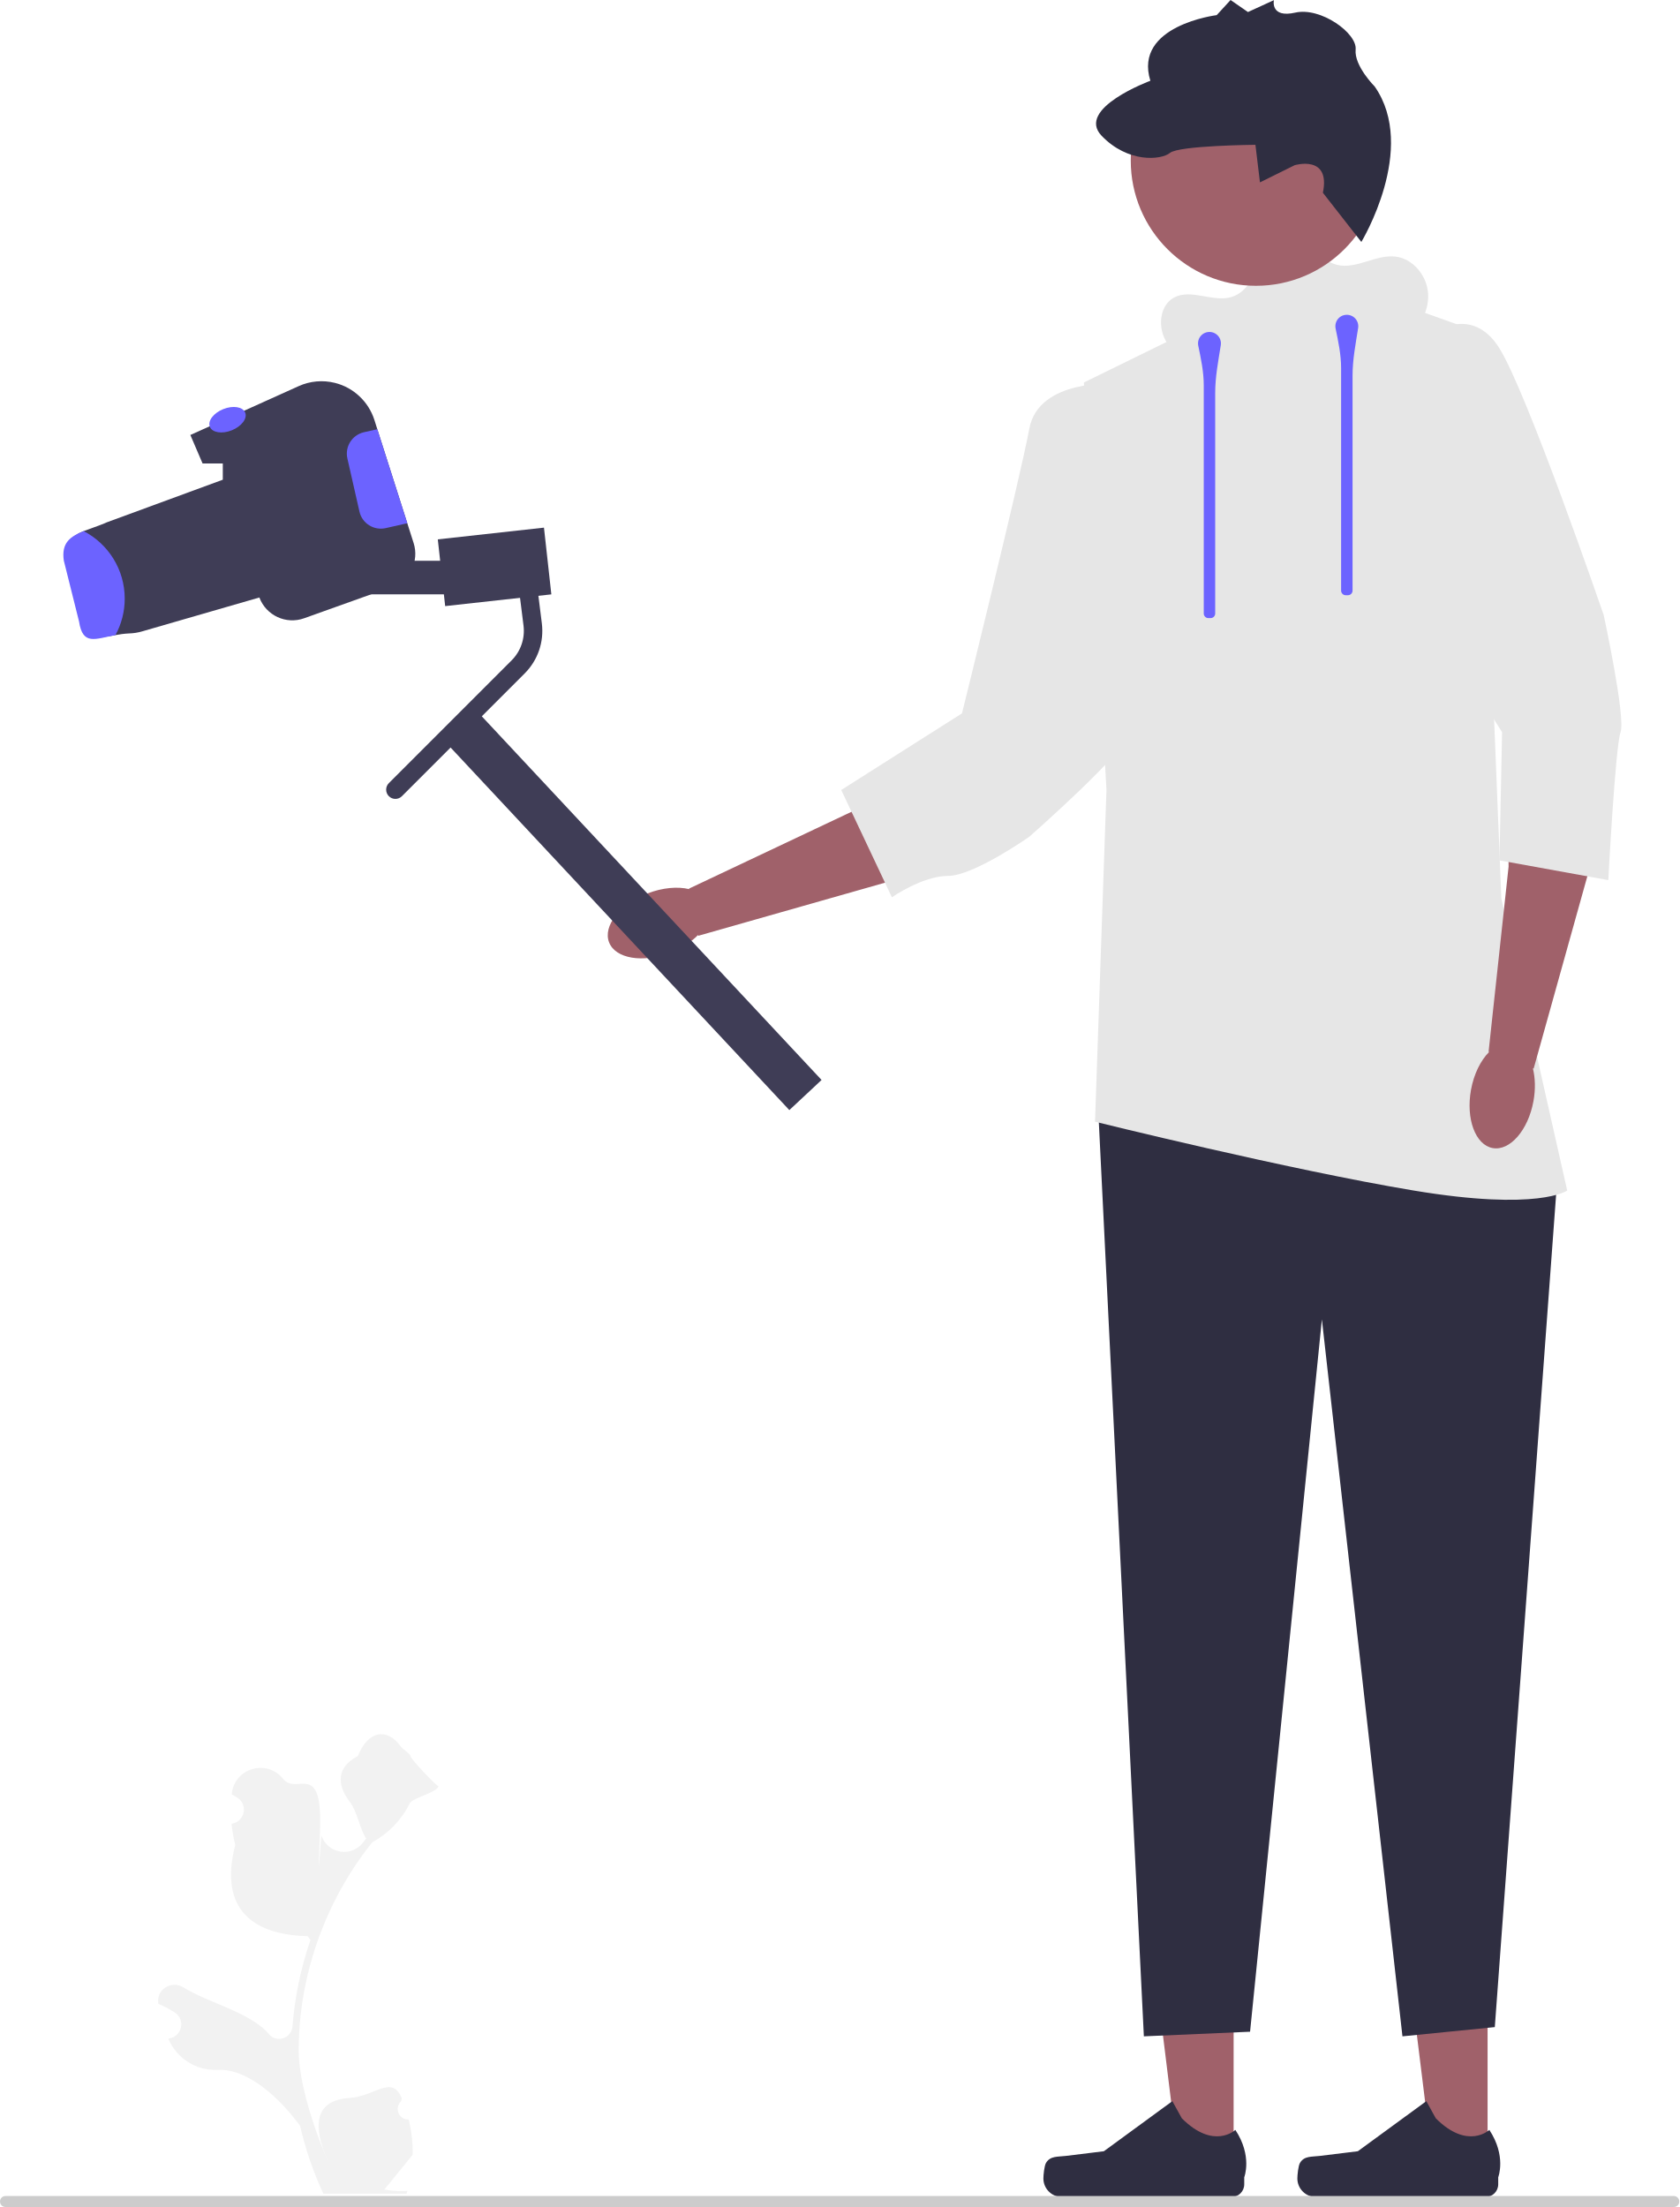
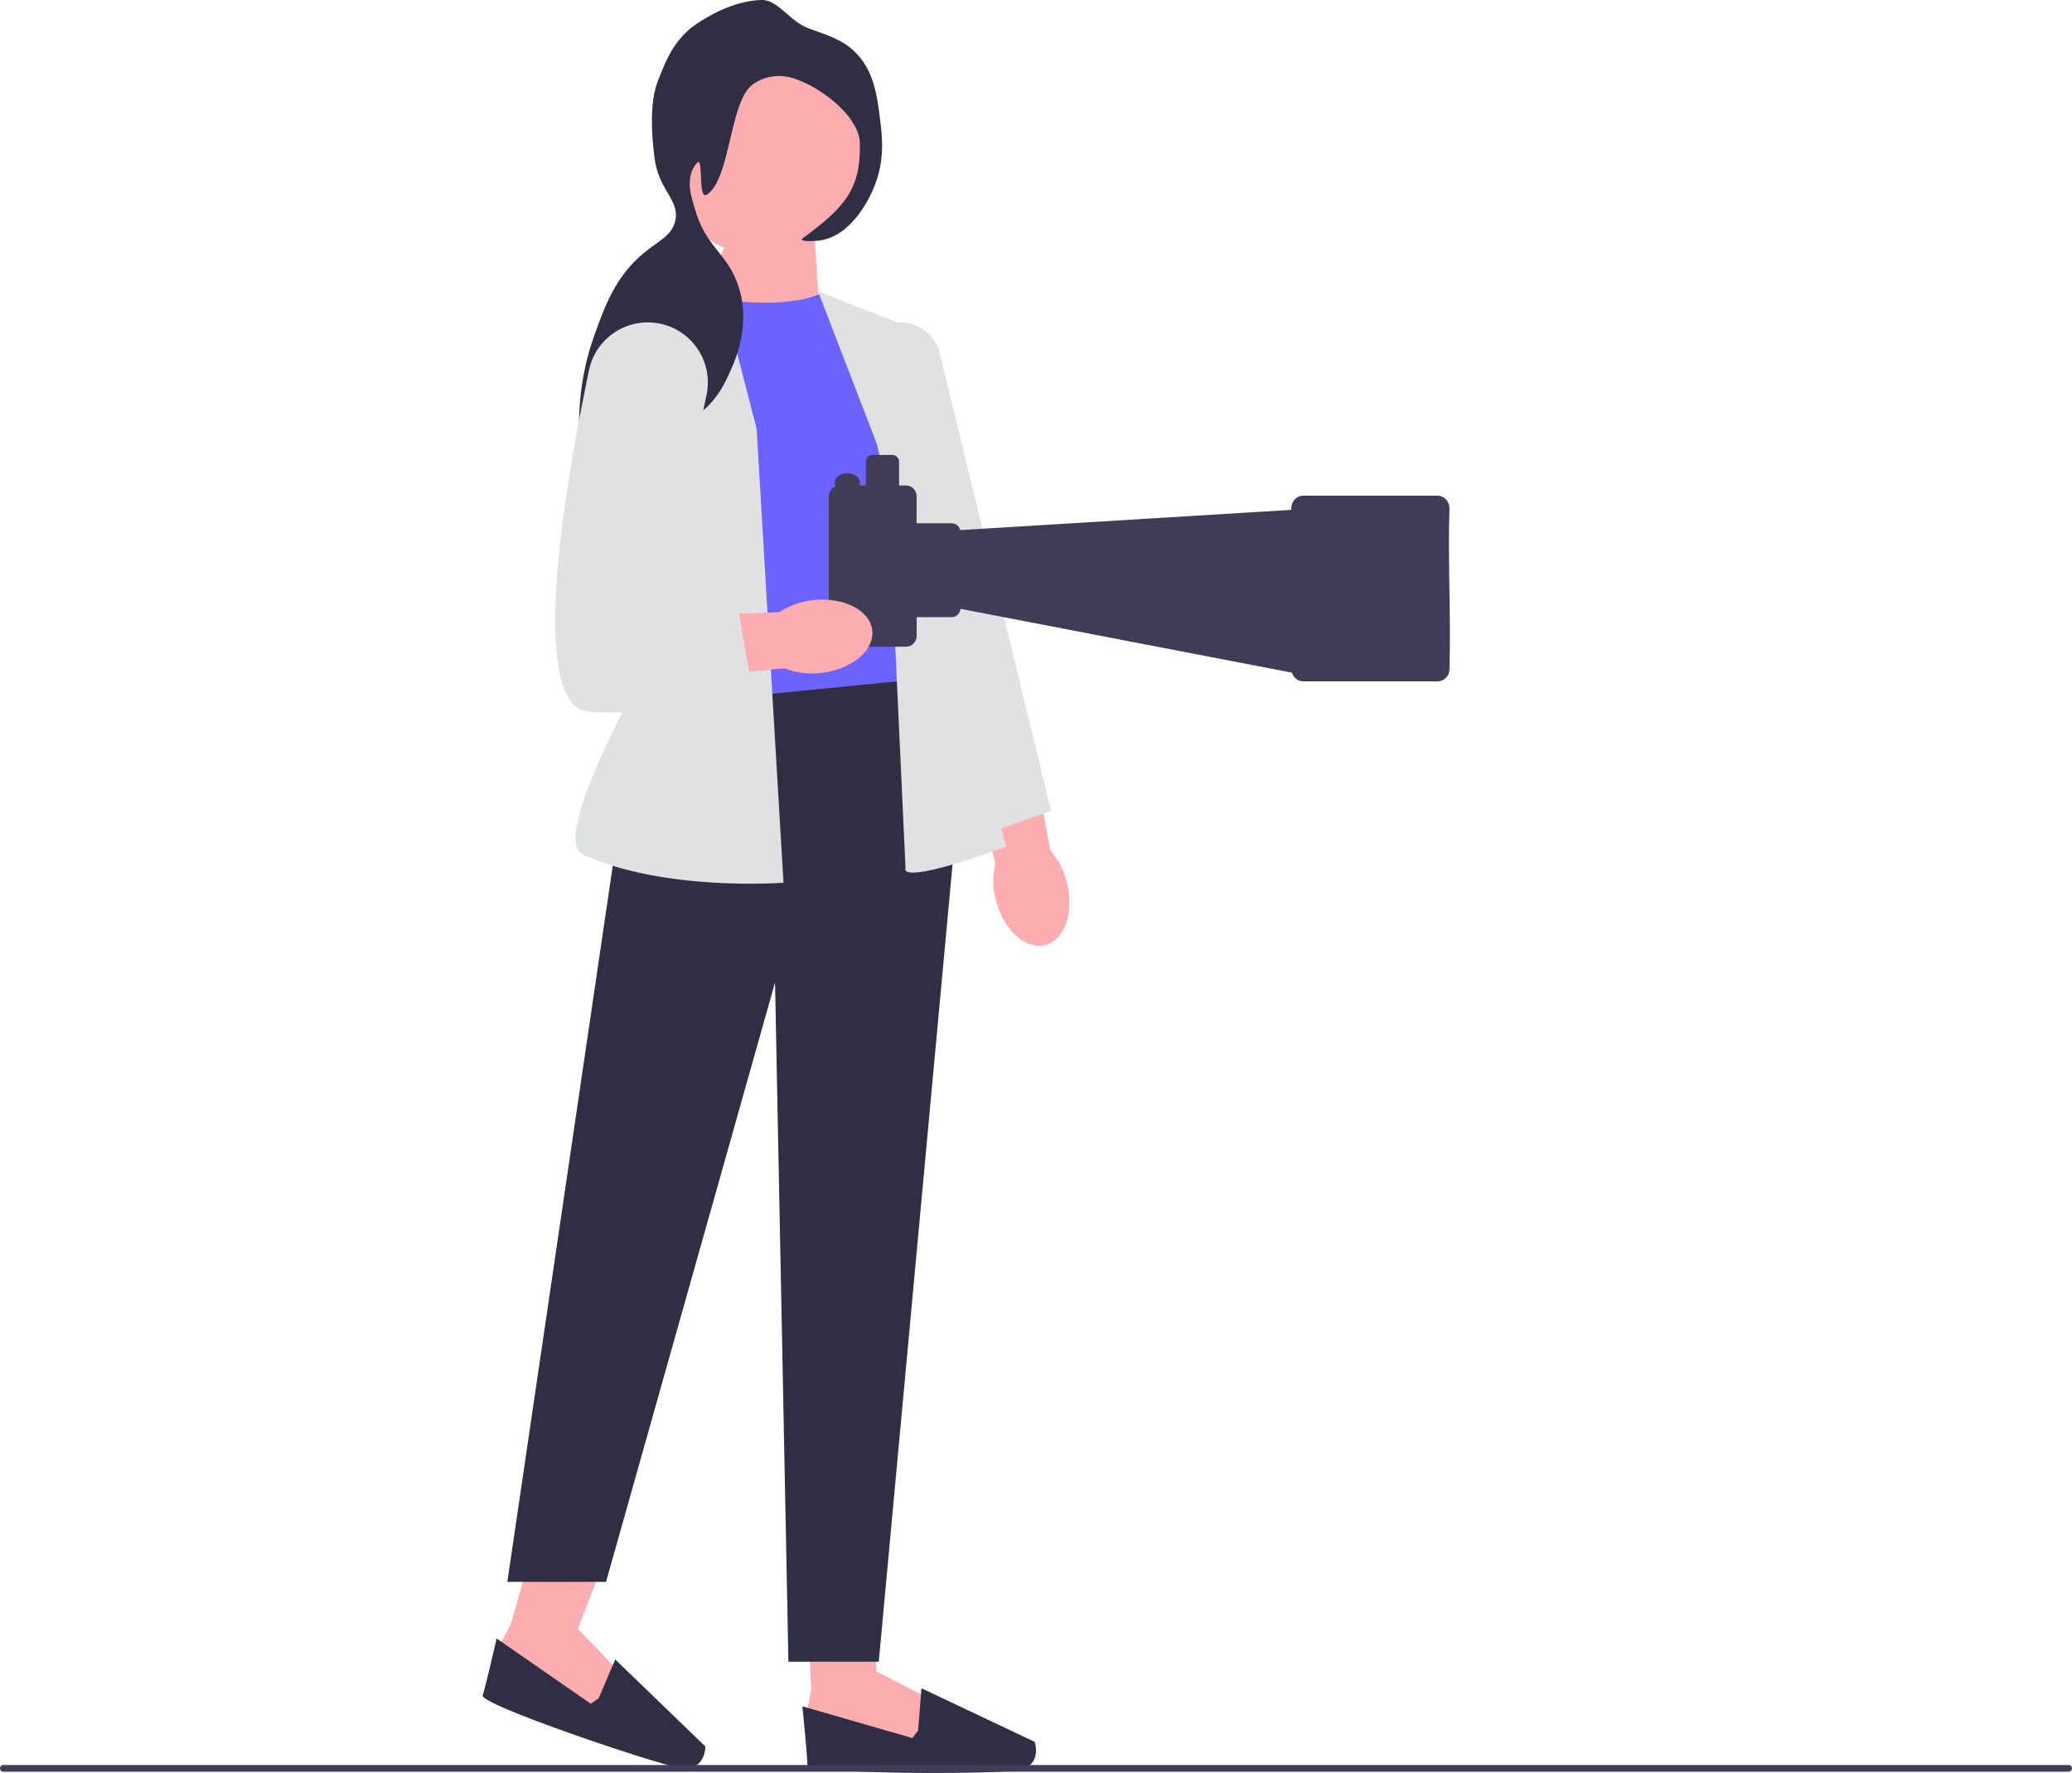
- <svg xmlns="http://www.w3.org/2000/svg" id="a" width="363.67" height="477.96" viewBox="0 0 363.67 477.96">
-   <g>
-     <polygon points="267.152 468.688 255.293 468.687 249.652 422.944 267.155 422.945 267.152 468.688" fill="#a0616a" />
-     <path d="M226.522,468.419h0c-.369,.622-.564,2.629-.564,3.352h0c0,2.223,1.802,4.025,4.025,4.025h36.726c1.516,0,2.746-1.229,2.746-2.746v-1.529s1.817-4.596-1.924-10.26c0,0-4.649,4.435-11.596-2.512l-2.049-3.711-14.829,10.845-8.219,1.012c-1.798,.221-3.392-.034-4.317,1.523h-0Z" fill="#2f2e41" />
-   </g>
-   <g>
-     <polygon points="322.152 468.688 310.293 468.687 304.652 422.944 322.155 422.945 322.152 468.688" fill="#a0616a" />
-     <path d="M281.522,468.419h0c-.369,.622-.564,2.629-.564,3.352h0c0,2.223,1.802,4.025,4.025,4.025h36.726c1.516,0,2.746-1.229,2.746-2.746v-1.529s1.817-4.596-1.924-10.26c0,0-4.649,4.435-11.596-2.512l-2.049-3.711-14.829,10.845-8.219,1.012c-1.798,.221-3.392-.034-4.317,1.523h-0Z" fill="#2f2e41" />
-   </g>
-   <path d="M258.636,80.159c-2.55-1.984-5.196-4.088-6.514-7.038s-.792-6.995,2.006-8.61c3.768-2.174,8.707,1.166,12.812-.272,2.787-.977,4.36-3.836,5.876-6.371s3.647-5.211,6.598-5.341c3.809-.168,6.466,3.944,10.173,4.838,4.155,1.002,8.31-2.268,12.559-1.803,3.9,.427,6.938,4.211,7.131,8.13s-2.076,7.7-5.271,9.976c-4.362,3.108-9.998,3.617-15.338,4.024l-30.058,2.29" fill="#e6e6e6" />
-   <circle cx="271.993" cy="34.781" r="27.113" fill="#a0616a" />
-   <path d="M286.486,41.743l8.327,10.654s12.279-20.229,2.888-33.669c0,0-4.472-4.464-4.122-8.003,.351-3.539-7.574-9.239-13.058-7.995-5.484,1.244-4.648-2.694-4.648-2.694l-5.616,2.571-3.763-2.607-3.005,3.277s-18.092,2.229-14.364,14.214c0,0-16.23,5.988-10.562,11.91,5.668,5.923,12.879,5.297,14.824,3.702s18.49-1.743,18.49-1.743l.981,8.139,7.517-3.723s7.828-2.352,6.111,5.967Z" fill="#2f2e41" />
-   <path d="M85.625,173.014c-.512,0-1.023-.195-1.414-.586-.781-.781-.781-2.047,0-2.828l26.57-26.57c1.997-1.997,2.941-4.749,2.591-7.55l-1.311-10.483c-.137-1.096,.64-2.096,1.736-2.232,1.1-.141,2.095,.641,2.232,1.736l1.311,10.483c.505,4.036-.855,8-3.731,10.875l-26.57,26.57c-.39,.391-.902,.586-1.414,.586Z" fill="#3f3d56" />
-   <rect x="95.539" y="115.494" width="23.133" height="14.541" transform="translate(-12.83826 12.50927) rotate(-6.30706)" fill="#3f3d56" />
-   <rect x="76.371" y="121.443" width="23.133" height="7.27" fill="#3f3d56" />
-   <path d="M84.88,127.095l-19.014,6.799c-3.912,1.41-8.236-.599-9.7-4.497l-25.268,7.305c-.985,.306-1.996,.452-2.967,.479-1.051,.053-2.023,.186-2.927,.359-4.404,.812-4.475,.729-5.286-4.54-.013-.106-3.973-11.894-4-12-.559-3.845-.533-4.816,2.407-5.987,1.331-.519,2.901-1.011,4.537-1.69,.16-.08,.319-.146,.492-.213l25.095-9.221v-3.513h-4.378l-2.648-6.174,23.458-10.578c2.462-1.118,5.229-1.357,7.85-.705,2.022,.506,3.845,1.517,5.309,2.901,1.477,1.384,2.595,3.127,3.233,5.109l.639,2.023,6.493,20.358,1.371,4.298c1.251,3.912-.825,8.103-4.697,9.487Z" fill="#3f3d56" />
-   <polygon points="237.89 241.483 247.717 441 270.717 440 286.269 285.734 303.717 441 323.717 439 337.56 251.037 237.89 241.483" fill="#2f2e41" />
-   <path d="M300.098,64.733c-16,1.62-29.476,5.47-39.725,5.531l-25.645,12.571,4.89,88.206-2.479,71.882s41.839,10.377,68.993,14.902,33.263,0,33.263,0l-14.262-63.237-4.957-122.696-20.078-7.16Z" fill="#e6e6e6" />
-   <path d="M344.338,187.677l.63-49.07-18.836-5.181,.57,54.259-4.334,40.095,.113,.042c-1.817,1.827-3.291,4.743-3.918,8.19-1.145,6.29,.954,11.94,4.689,12.62,3.735,.68,7.691-3.868,8.836-10.158,.47-2.582,.386-5.049-.126-7.116l.168,.063,12.21-43.743Z" fill="#a0616a" />
-   <path d="M194.898,190.236l42.181-25.081-5.415-18.77-45.98,28.814-36.459,17.237,.023,.118c-2.507-.596-5.763-.33-9.031,.934-5.963,2.307-9.686,7.047-8.316,10.588,1.37,3.54,7.314,4.54,13.277,2.233,2.448-.947,4.508-2.307,6.004-3.823l.034,.176,43.683-12.424Z" fill="#a0616a" />
-   <path d="M310.081,72.329s8.548-6.537,14.583,3.017c6.034,9.554,22.628,57.827,22.628,57.827,0,0,4.799,22.125,3.657,25.394s-2.651,32.036-2.651,32.036l-23.576-4.276,.57-27.759-22.466-35.861,7.256-50.378Z" fill="#e6e6e6" />
-   <path d="M241.516,83.087s-16.594-1.124-18.605,9.746-14.583,61.658-14.583,61.658l-26.148,16.594,10.97,23.236s6.63-4.631,12.161-4.631,17.6-8.483,17.6-8.483c0,0,21.664-19.04,21.664-22.559s-3.059-75.561-3.059-75.561Z" fill="#e6e6e6" />
-   <rect x="132.032" y="141.771" width="9.554" height="110.214" transform="translate(-97.56539 146.417) rotate(-43.05446)" fill="#3f3d56" />
-   <ellipse cx="49.273" cy="90.894" rx="4.123" ry="2.474" transform="translate(-30.26654 24.84117) rotate(-21.83055)" fill="#6c63ff" />
-   <path d="M261.262,71.979c-.841,.219-1.524,.913-1.735,1.756-.099,.395-.102,.778-.029,1.133,.584,2.83,1.189,5.655,1.189,8.544v49.448c0,.552,.448,1,1,1h.479c.552,0,1-.448,1-1v-47.796c0-3.472,.669-6.88,1.209-10.309,.02-.125,.03-.253,.03-.384,0-1.585-1.488-2.822-3.143-2.393Z" fill="#6c63ff" />
-   <path d="M291.007,68.261c-.841,.218-1.524,.913-1.735,1.756-.099,.395-.103,.779-.029,1.133,.584,2.831,1.189,5.658,1.189,8.549v48.205c0,.552,.448,1,1,1h.479c.552,0,1-.448,1-1v-46.557c0-3.472,.669-6.879,1.209-10.309,.02-.125,.03-.253,.03-.384,0-1.585-1.487-2.822-3.142-2.393Z" fill="#6c63ff" />
-   <path d="M88.498,458.992c-2.066,.129-3.208-2.437-1.645-3.933l.155-.618c-.02-.049-.041-.098-.061-.148-2.094-4.993-5.844-.28-11.248,.055-7.947,.493-7.828,6.504-4.75,13.532,.836,1.908-6.259-13.486-6.259-23.82,0-2.597,.142-5.193,.433-7.783,.239-2.119,.568-4.224,.995-6.31,2.306-11.277,7.299-22.018,14.5-30.99,3.462-1.892,6.349-4.851,8.093-8.397,.626-1.279,6.009-2.359,6.242-3.761-.394,.052-6.377-6.244-6.08-6.612-.549-.833-1.532-1.247-2.131-2.06-2.982-4.043-7.091-3.337-9.236,2.157-4.582,2.313-4.627,6.148-1.815,9.837,1.789,2.347,2.035,5.522,3.604,8.035-.162,.207-.329,.407-.491,.614-.062,.08-.124,.159-.186,.239-2.533,3.278-7.592,2.438-9.003-1.457-.103-.284-.976,15.106-.319-.823s-5.072-7.82-7.972-11.493c-3.464-4.388-10.512-2.394-11.122,3.163-.006,.053-.012,.106-.017,.159,.429,.242,.849,.499,1.26,.771,2.339,1.547,1.53,5.174-1.242,5.601l-.063,.01c.155,1.544,.42,3.074,.807,4.579-3.701,14.312,4.286,19.527,15.693,19.764l.594,.846c-1.08,3.108-1.949,6.291-2.601,9.514-.614,2.99-1.04,6.013-1.279,9.049l-.01,.13c-.198,2.582-3.465,3.681-5.108,1.678-.418-.51-.846-.957-1.277-1.31-4.946-4.063-11.933-5.559-17.268-8.824-2.568-1.572-5.859,.459-5.411,3.437l.022,.143c.794,.323,1.569,.698,2.319,1.117,.429,.242,.85,.499,1.261,.771,2.34,1.548,1.53,5.175-1.243,5.601l-.063,.01c-.045,.006-.084,.013-.129,.019l.041,.097c1.784,4.196,6.047,6.914,10.6,6.665,5.359-.293,12.016,4.188,17.887,12.11l.006,0c1.163,5.064,2.861,10.011,5.044,14.726h18.02c.065-.2,.123-.407,.181-.607-1.666,.103-3.346,.006-4.986-.297,1.337-1.641,2.674-3.294,4.011-4.935,.032-.032,.058-.065,.084-.097,.678-.84,1.363-1.673,2.041-2.512l0-.001c.042-2.578-.267-5.147-.879-7.64l-.001-0Z" fill="#f2f2f2" />
-   <path d="M0,476.77c0,.66,.53,1.19,1.19,1.19H362.48c.66,0,1.19-.53,1.19-1.19,0-.66-.53-1.19-1.19-1.19H1.19c-.66,0-1.19,.53-1.19,1.19Z" fill="#ccc" />
-   <path d="M27.011,129.647c0,2.853-.726,5.541-2.012,7.899-4.403,.808-7.075,2.325-7.883-2.952-.017-.099-3.282-13.094-3.298-13.192-.561-3.842,1.369-5.211,4.304-6.382,5.277,2.737,8.888,8.262,8.888,14.627Z" fill="#6c63ff" />
-   <path d="M88.206,113.31l-4.684,1.064c-2.555,.572-5.109-1.024-5.682-3.593l-2.608-11.483c-.585-2.568,1.025-5.109,3.593-5.695l2.887-.652,6.493,20.358Z" fill="#6c63ff" />
+ <svg xmlns="http://www.w3.org/2000/svg" id="uuid-d2dc3905-9fd0-4508-9f36-d1f6b2fcf0c6" width="731.67" height="625.985" viewBox="0 0 731.67 625.985">
+   <path id="uuid-439d0637-f8cd-4da9-8264-2bd9be0e325e" d="m376.76,311.691c2.62,10.5-.89,20.35-7.83,22.01-6.94,1.65-14.69-5.52-17.31-16.02-1.11-4.18-1.16-8.57-.14-12.78l-10.52-44.63,21.86-4.46,8.05,44.47c2.89,3.29,4.91,7.21,5.89,11.42h0v-.01Z" fill="#fdadb0" />
+   <polygon points="285.09 566.891 286.44 596.141 285.09 604.231 289.81 613.681 326.91 617.721 328.94 600.191 309.38 590.071 308.81 573.541 285.09 566.891" fill="#fdadb0" />
+   <path d="m324.22,610.981l-2.02,2.7-38.85-11.2s1.75,17.27,1.75,20.64,64.08,3.37,73.72,2.02,6.55-10.12,6.55-10.12l-39.99-18.93-1.16,14.88h0v.01Z" fill="#2f2e43" />
+   <polygon points="188.44 545.361 180.35 573.501 176.49 580.741 177.94 591.191 211.79 606.901 219.32 590.931 204.02 575.091 213.62 550.211 188.44 545.361" fill="#fdadb0" />
+   <path d="m211.39,599.651l-2.78,1.91-33.23-23.04s-3.87,16.92-4.94,20.11,59.63,23.7,69.2,25.51,9.44-7.49,9.44-7.49l-31.83-30.73-5.86,13.73h0Z" fill="#2f2e43" />
+   <polygon points="287.71 83.961 289.13 106.961 246.17 109.141 259.47 78.831 287.71 83.961" fill="#fdadb0" />
+   <path d="m290.22,103.521c-11.51,5.14-29.93,3.73-50.8,0l-3.26,144.6s65.29,13.13,87.74-11.09l-11.81-118.14-21.86-15.36h0v-.01s-.01,0-.01,0Z" fill="#6c63ff" />
+   <polygon points="316.81 240.571 224.63 249.681 179.15 558.531 214 558.531 273.68 346.901 278.41 586.731 310.31 586.731 337.48 293.141 316.81 240.571" fill="#2f2e43" />
+   <path d="m252.52,94.661l-30.97,18.33c-11.73,6.94-17.26,20.96-13.43,34.04l23.93,81.75s-38.97,66.96-26.31,72.86c28.46,13.27,70.93,10.04,70.93,10.04l-9.49-160.31-14.66-56.71h0l0-0v-0Z" fill="#e0e1e2" />
+   <path d="m288.88,102.911l35.02,13.6,8.27,101.01,23.16,81.38c-39.23,14.32-35.57,7.65-35.57,7.65l-6.5-140.42-24.38-63.22h0s0.0 0.0 0.0 0Z" fill="#e0e1e2" />
+   <path d="m340.03,297.191l-.12-.55-35.79-165.55c-1-4.63.28-9.26,3.51-12.72s7.77-5.05,12.45-4.37c5.78.84,10.4,5.05,11.78,10.72l39.32,161.61-31.15,10.87h0l-0-.01Z" fill="#e0e1e2" />
+   <circle cx="269.07" cy="55.221" r="34.85" fill="#fdadb0" />
+   <path d="m285.65,10.061c7.68,2.7,12.07,4.24,16.09,8.12,6.8,6.55,7.92,15.3,8.96,23.43.82,6.36,1.87,14.58-1.86,23.98-1.27,3.21-7.44,17.49-19.24,19.3-2.32.35-7.76.45-6.19-.71,14.52-10.72,20.71-17.19,20.2-33.7-.32-10.26-16-21.34-25.31-23.33-3.92-.84-9.14-.07-12.89,3-7.83,6.42-7.49,32.99-15.74,38.54-3.39,2.28-1.13-13.79-3.52-11.19-4.72,5.14-1.69,13.02-.84,16.02,4.02,14.23,11.6,15.62,15.53,27.78,4.24,13.12-1.1,25.47-2.36,28.4-2.2,5.1-5.98,13.84-14.61,18.04-10.96,5.33-19.6-1.61-24.69,4.34-2.85,3.32-1.31,6.84-6.45,17.18-1.68,3.37-2.52,5.06-3.26,5-3.52-.28-9.21-28.44,0-54.66,3.87-11,7.65-21.78,17.8-30.21,5.37-4.46,9.87-6.06,11.15-11.27,1.83-7.44-5.77-10.61-7.29-22.34-1.04-8.02-1.77-19.5,1.06-26.85,2.68-6.95,5-12.98,11.08-18.44,1.46-1.31,13.24-10.24,25.74-10.49,5.75-.12,9.98,7.73,16.65,10.07h-.01v-.01Z" fill="#2f2e43" />
+   <path d="m0,624.371c0,.66.53,1.19,1.19,1.19h729.29c.66,0,1.19-.53,1.19-1.19s-.53-1.19-1.19-1.19H1.19c-.66,0-1.19.53-1.19,1.19Z" fill="#3f3d58" />
+   <path d="m511.85,179.421h0c-.68,17.58.56,36.67,0,56.76,0,2.43-1.88,4.4-4.21,4.4h-47.41c-1.89,0-3.48-1.3-4.02-3.08l-117.04-22.53c-.15,1.63-1.45,2.92-3.05,2.92h-12.43v6.61c0,2.12-1.64,3.83-3.67,3.83h-23.68c-2.03,0-3.67-1.72-3.67-3.83v-49.24c0-1.67,1.03-3.08,2.45-3.6-.25-.4-.39-.85-.39-1.31,0-1.79,2.01-3.24,4.48-3.24s4.48,1.45,4.48,3.24c0,.38-.09.74-.26,1.08h2.33v-8.38c0-1.34,1.04-2.42,2.32-2.42h7.08c1.28,0,2.32,1.09,2.32,2.42v8.38h2.53c2.03,0,3.67,1.72,3.67,3.83v9.49h12.43c1.44,0,2.63,1.03,2.97,2.42l116.92-7.15v-.6c0-2.43,1.88-4.4,4.21-4.4h47.41c2.32,0,4.21,1.97,4.21,4.4h.02l0.0 0Z" fill="#3f3d56" />
+   <path id="uuid-f2df242a-48f3-480d-b6d2-ac40662a02c5" d="m287.34,211.891c10.76-1.13,20.03,3.71,20.7,10.82s-7.51,13.78-18.28,14.91c-4.3.51-8.64-.05-12.68-1.64l-45.66,4.2-1.37-22.27,45.16-1.78c3.66-2.4,7.82-3.86,12.13-4.25h0l-0.0.01Z" fill="#fdadb0" />
+   <path d="m231.71,114.041h0c-11.05-1.56-21.42,5.71-23.72,16.63-8.01,38.11-22.4,119.28.19,120.64,29.54,1.77,57.89-5.32,57.89-5.32l-7.09-40.76-23.04-2.36,13.55-63.39c2.57-12.04-5.6-23.73-17.79-25.44h.01Z" fill="#e0e1e2" />
</svg>
